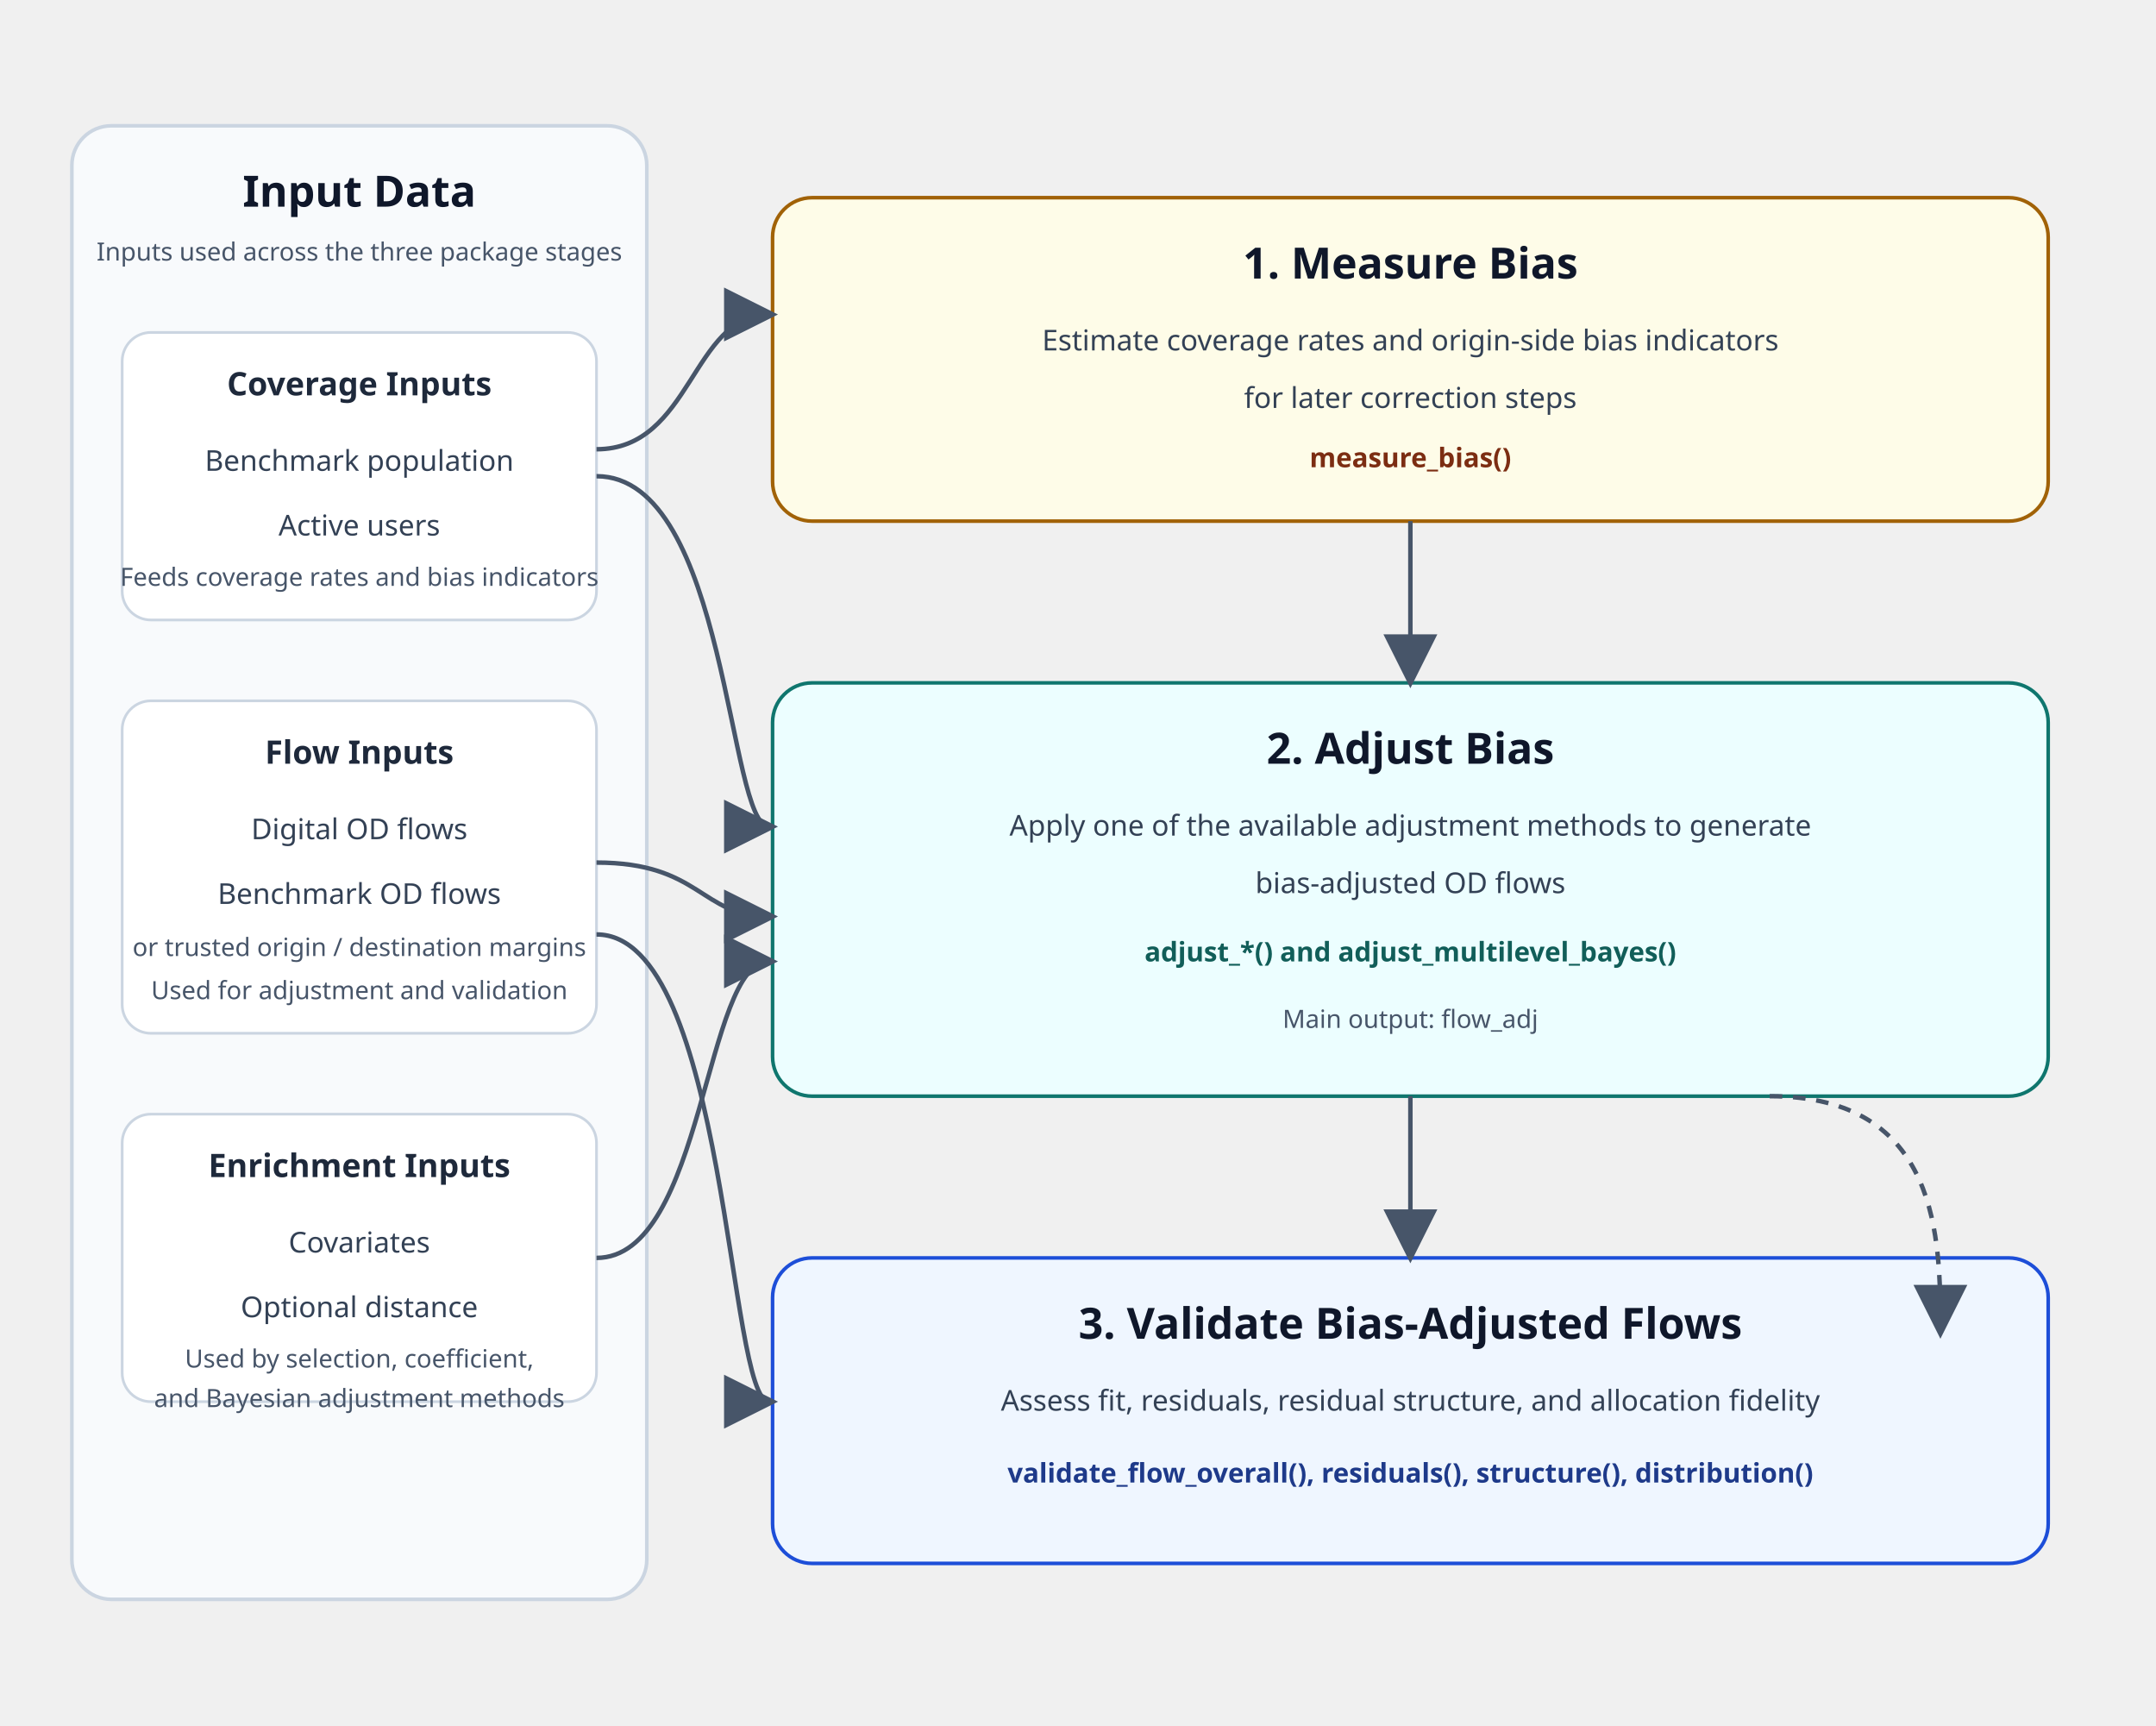
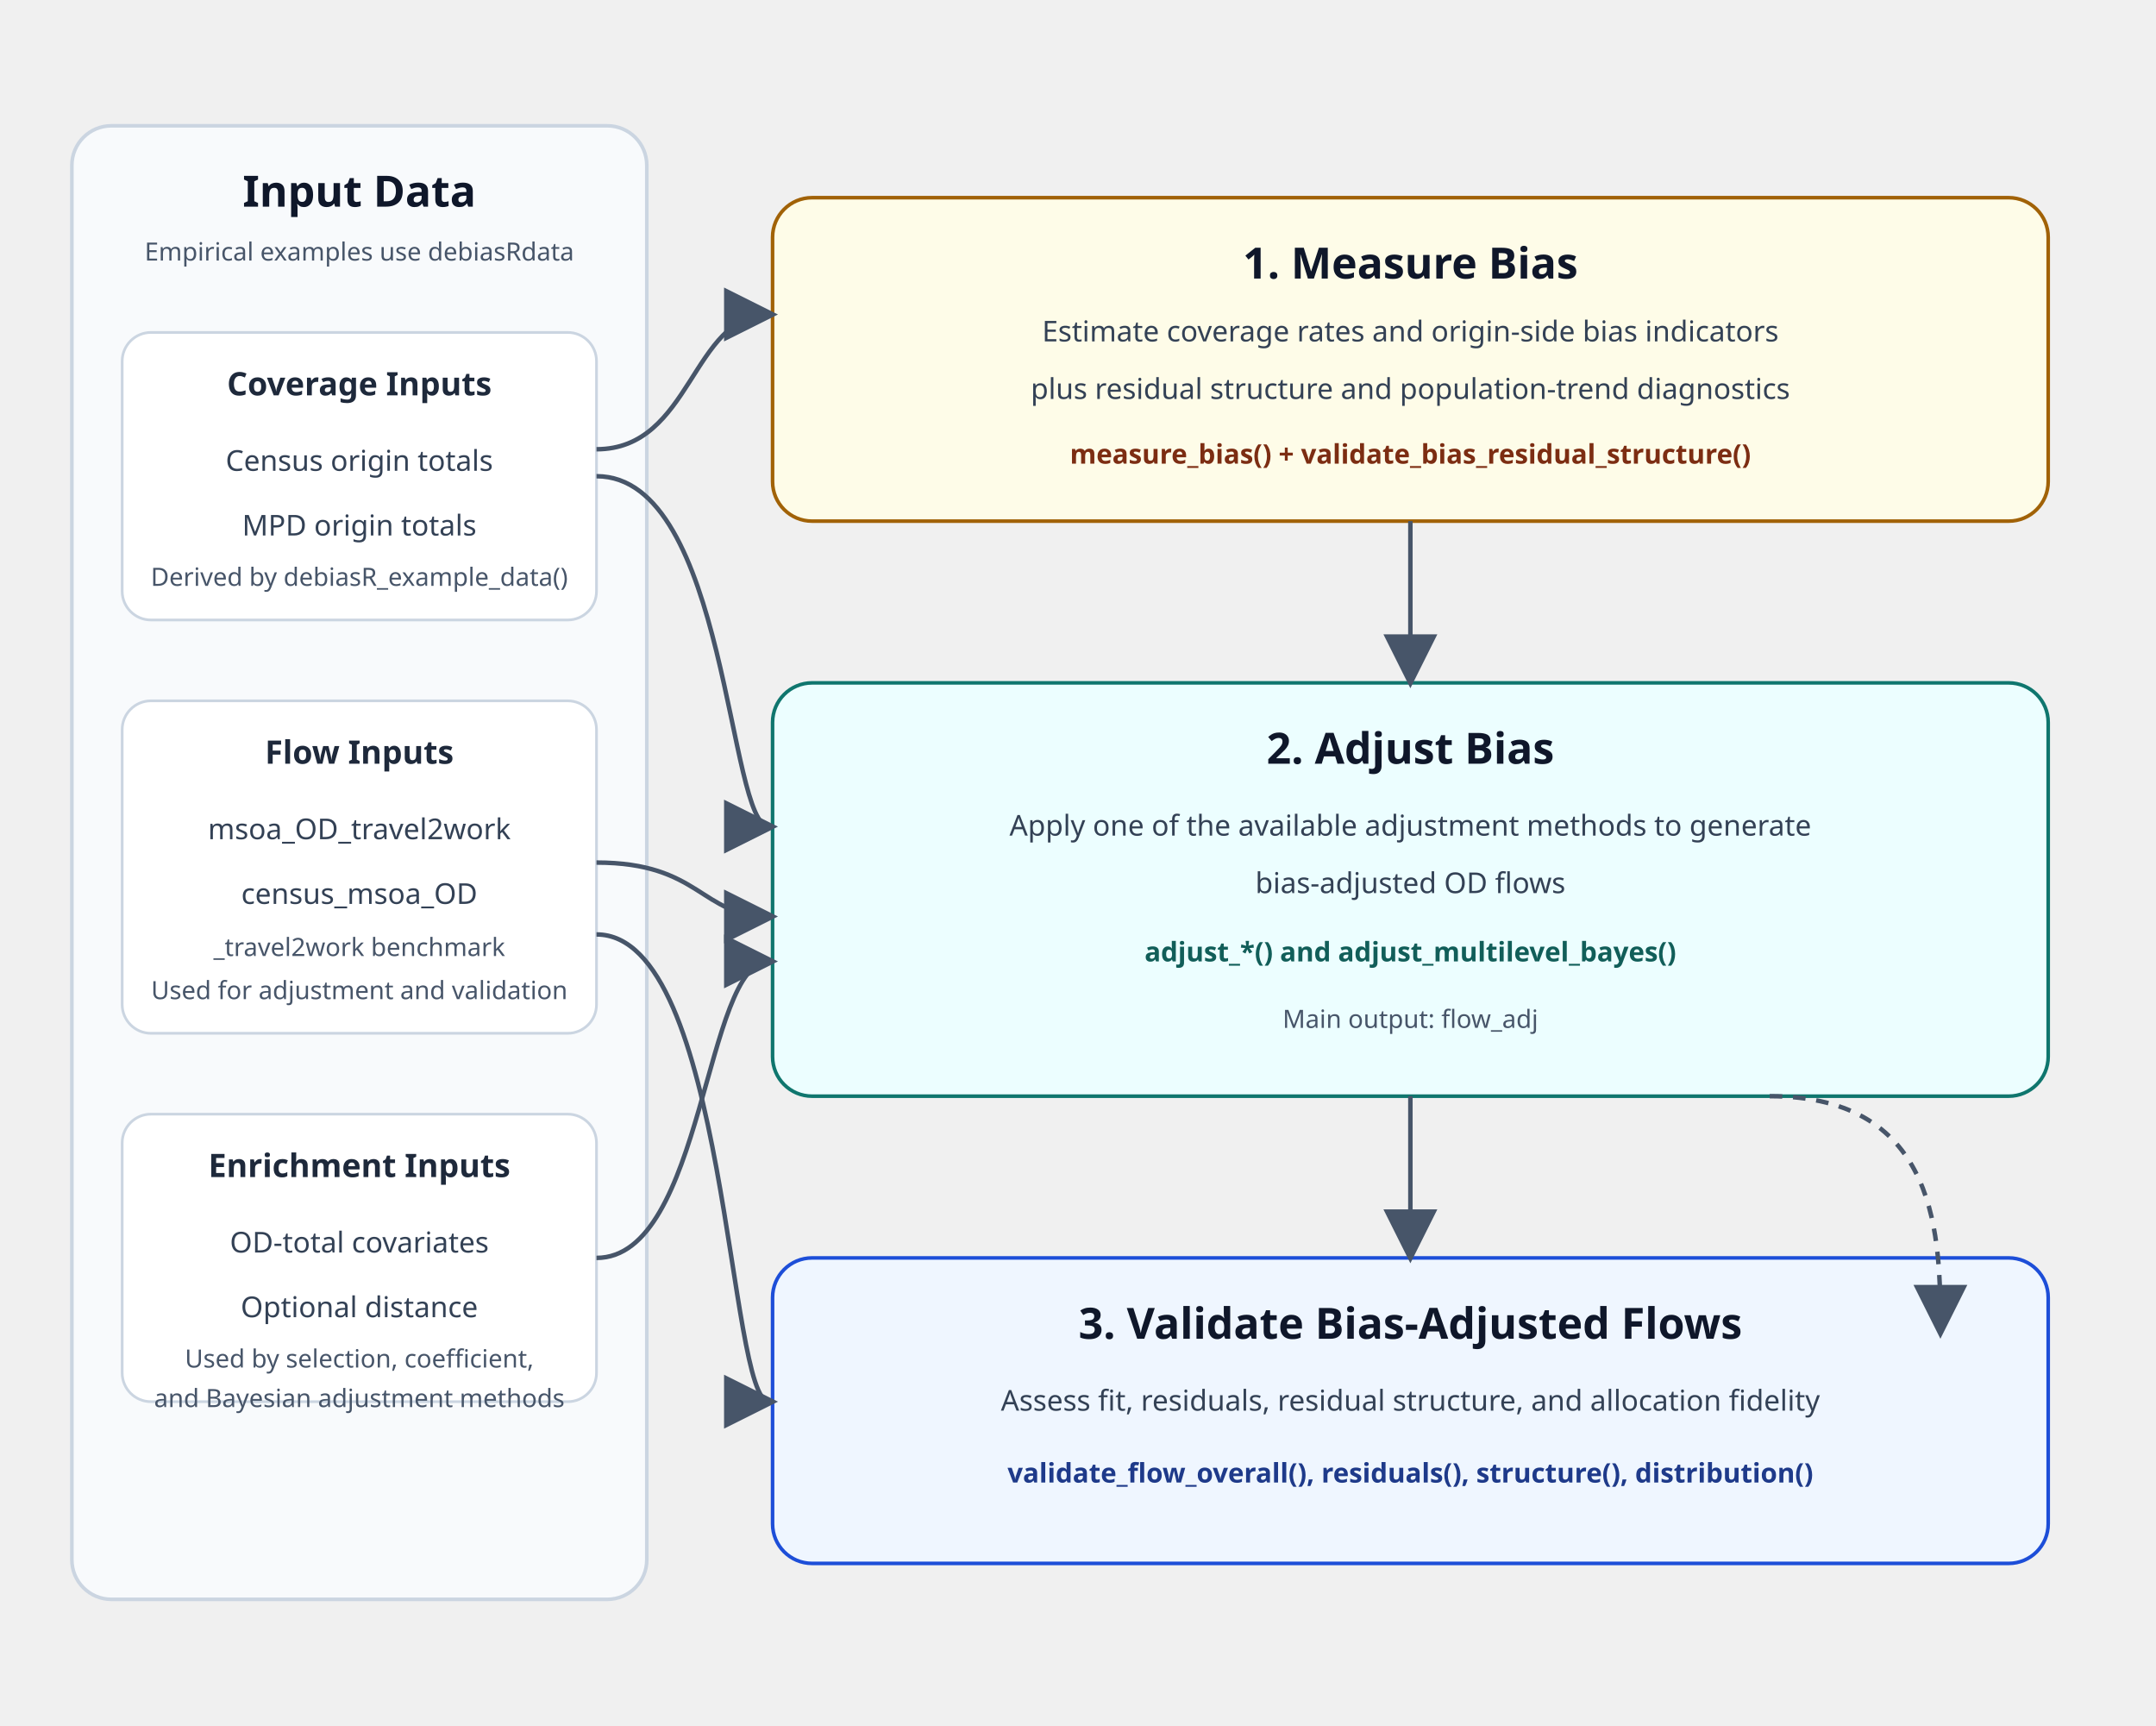
<svg xmlns="http://www.w3.org/2000/svg" viewBox="0 0 1200 960" role="img" aria-labelledby="workflow-title workflow-desc">
  <defs>
    <marker id="arrow" markerWidth="12" markerHeight="12" refX="10" refY="6" orient="auto">
      <path d="M0,0 L12,6 L0,12 z" fill="#475569" />
    </marker>
    <style>
      .panel { fill: #f8fafc; stroke: #cbd5e1; stroke-width: 2; }
      .section { fill: #ffffff; stroke: #cbd5e1; stroke-width: 1.5; }
      .stage { fill: #fefce8; stroke: #a16207; stroke-width: 2; }
      .stage2 { fill: #ecfeff; stroke: #0f766e; stroke-width: 2; }
      .stage3 { fill: #eff6ff; stroke: #1d4ed8; stroke-width: 2; }
      .label { font: 700 24px sans-serif; fill: #0f172a; }
      .subhead { font: 700 18px sans-serif; fill: #1e293b; }
      .body { font: 500 16px sans-serif; fill: #334155; }
      .small { font: 500 14px sans-serif; fill: #475569; }
      .fn { font: 600 15px sans-serif; fill: #7c2d12; }
      .fn2 { font: 600 15px sans-serif; fill: #115e59; }
      .fn3 { font: 600 15px sans-serif; fill: #1e3a8a; }
      .arrow { stroke: #475569; stroke-width: 2.5; fill: none; marker-end: url(#arrow); }
      .dashed { stroke-dasharray: 7 6; }
    </style>
  </defs>
  <rect class="panel" x="40" y="70" width="320" height="820" rx="22" ry="22" />
  <text class="label" x="200" y="115" text-anchor="middle">Input Data</text>
-   <text class="small" x="200" y="145" text-anchor="middle">Inputs used across the three package stages</text>
+   <text class="small" x="200" y="145" text-anchor="middle">Empirical examples use debiasRdata</text>
  <rect class="section" x="68" y="185" width="264" height="160" rx="16" ry="16" />
  <text class="subhead" x="200" y="220" text-anchor="middle">Coverage Inputs</text>
-   <text class="body" x="200" y="262" text-anchor="middle">Benchmark population</text>
-   <text class="body" x="200" y="298" text-anchor="middle">Active users</text>
-   <text class="small" x="200" y="326" text-anchor="middle">Feeds coverage rates and bias indicators</text>
+   <text class="body" x="200" y="262" text-anchor="middle">Census origin totals</text>
+   <text class="body" x="200" y="298" text-anchor="middle">MPD origin totals</text>
+   <text class="small" x="200" y="326" text-anchor="middle">Derived by debiasR_example_data()</text>
  <rect class="section" x="68" y="390" width="264" height="185" rx="16" ry="16" />
  <text class="subhead" x="200" y="425" text-anchor="middle">Flow Inputs</text>
-   <text class="body" x="200" y="467" text-anchor="middle">Digital OD flows</text>
-   <text class="body" x="200" y="503" text-anchor="middle">Benchmark OD flows</text>
-   <text class="small" x="200" y="532" text-anchor="middle">or trusted origin / destination margins</text>
+   <text class="body" x="200" y="467" text-anchor="middle">msoa_OD_travel2work</text>
+   <text class="body" x="200" y="503" text-anchor="middle">census_msoa_OD</text>
+   <text class="small" x="200" y="532" text-anchor="middle">_travel2work benchmark</text>
  <text class="small" x="200" y="556" text-anchor="middle">Used for adjustment and validation</text>
  <rect class="section" x="68" y="620" width="264" height="160" rx="16" ry="16" />
  <text class="subhead" x="200" y="655" text-anchor="middle">Enrichment Inputs</text>
-   <text class="body" x="200" y="697" text-anchor="middle">Covariates</text>
+   <text class="body" x="200" y="697" text-anchor="middle">OD-total covariates</text>
  <text class="body" x="200" y="733" text-anchor="middle">Optional distance</text>
  <text class="small" x="200" y="761" text-anchor="middle">Used by selection, coefficient,</text>
  <text class="small" x="200" y="783" text-anchor="middle">and Bayesian adjustment methods</text>
  <rect class="stage" x="430" y="110" width="710" height="180" rx="22" ry="22" />
  <text class="label" x="785" y="155" text-anchor="middle">1. Measure Bias</text>
-   <text class="body" x="785" y="195" text-anchor="middle">Estimate coverage rates and origin-side bias indicators</text>
-   <text class="body" x="785" y="227" text-anchor="middle">for later correction steps</text>
-   <text class="fn" x="785" y="260" text-anchor="middle">measure_bias()</text>
+   <text class="body" x="785" y="190" text-anchor="middle">Estimate coverage rates and origin-side bias indicators</text>
+   <text class="body" x="785" y="222" text-anchor="middle">plus residual structure and population-trend diagnostics</text>
+   <text class="fn" x="785" y="258" text-anchor="middle">measure_bias() + validate_bias_residual_structure()</text>
  <rect class="stage2" x="430" y="380" width="710" height="230" rx="22" ry="22" />
  <text class="label" x="785" y="425" text-anchor="middle">2. Adjust Bias</text>
  <text class="body" x="785" y="465" text-anchor="middle">Apply one of the available adjustment methods to generate</text>
  <text class="body" x="785" y="497" text-anchor="middle">bias-adjusted OD flows</text>
  <text class="fn2" x="785" y="535" text-anchor="middle">adjust_*() and adjust_multilevel_bayes()</text>
  <text class="small" x="785" y="572" text-anchor="middle">Main output: flow_adj</text>
  <rect class="stage3" x="430" y="700" width="710" height="170" rx="22" ry="22" />
  <text class="label" x="785" y="745" text-anchor="middle">3. Validate Bias-Adjusted Flows</text>
  <text class="body" x="785" y="785" text-anchor="middle">Assess fit, residuals, residual structure, and allocation fidelity</text>
  <text class="fn3" x="785" y="825" text-anchor="middle">validate_flow_overall(), residuals(), structure(), distribution()</text>
  <path class="arrow" d="M332 250 C385 250, 385 175, 428 175" />
  <path class="arrow" d="M332 265 C405 265, 405 460, 428 460" />
  <path class="arrow" d="M332 480 C390 480, 390 510, 428 510" />
  <path class="arrow" d="M332 520 C405 520, 405 780, 428 780" />
  <path class="arrow" d="M332 700 C392 700, 392 535, 428 535" />
  <path class="arrow" d="M785 290 L785 378" />
  <path class="arrow" d="M785 610 L785 698" />
  <path class="arrow dashed" d="M985 610 C1080 610, 1080 690, 1080 740" />
</svg>
